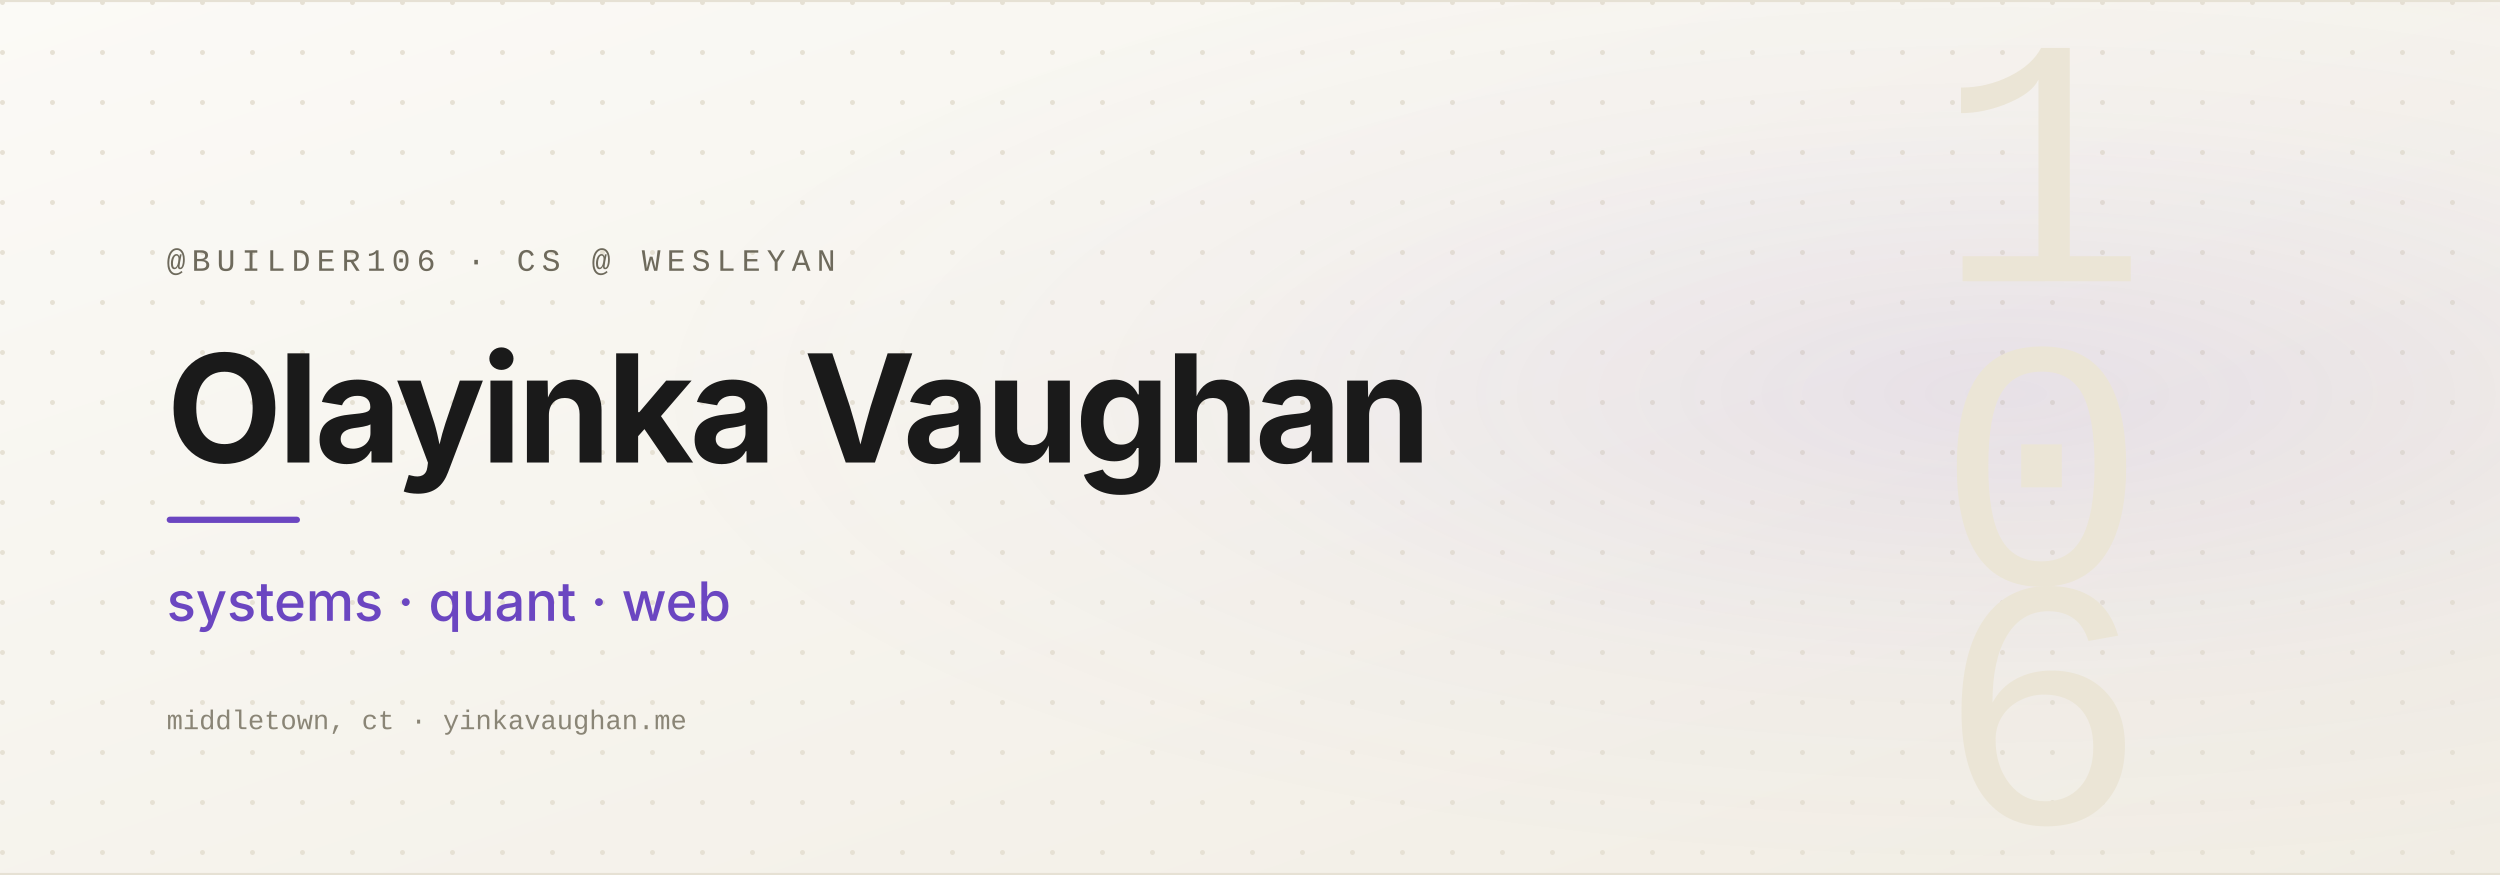
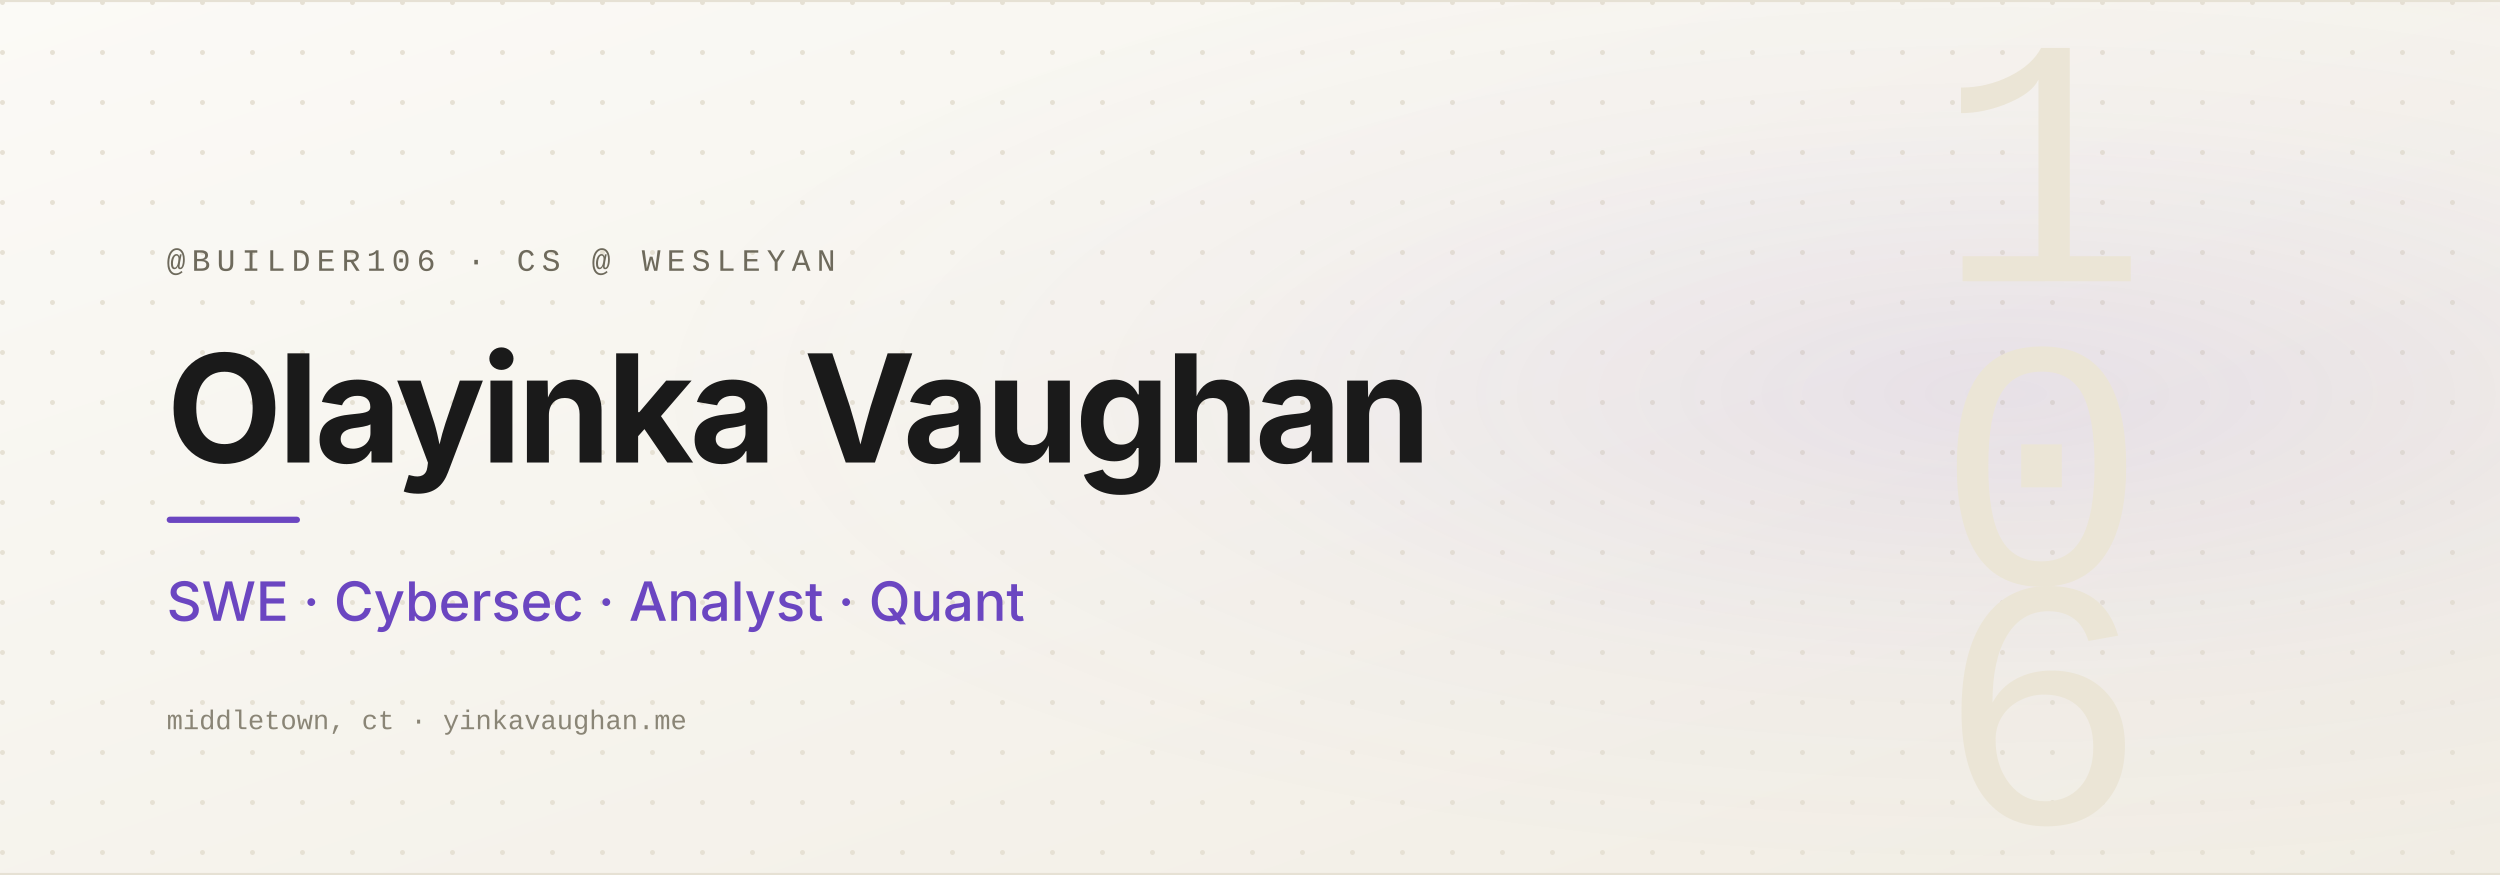
<svg xmlns="http://www.w3.org/2000/svg" width="1200" height="420" viewBox="0 0 1200 420" role="img" aria-label="Olayinka Vaughan — systems, quant, web">
  <defs>
    <linearGradient id="bg" x1="0" y1="0" x2="1" y2="1">
      <stop offset="0%" stop-color="#fbfaf6" />
      <stop offset="100%" stop-color="#f1ede4" />
    </linearGradient>
    <radialGradient id="glow" cx="0.8" cy="0.45" r="0.55">
      <stop offset="0%" stop-color="#6b46c1" stop-opacity="0.10" />
      <stop offset="60%" stop-color="#6b46c1" stop-opacity="0.02" />
      <stop offset="100%" stop-color="#6b46c1" stop-opacity="0" />
    </radialGradient>
    <pattern id="dots" x="0" y="0" width="24" height="24" patternUnits="userSpaceOnUse">
      <circle cx="1.2" cy="1.2" r="1.2" fill="#e6e1d4" />
    </pattern>
  </defs>
  <rect width="1200" height="420" fill="url(#bg)" />
  <rect width="1200" height="420" fill="url(#dots)" />
  <rect width="1200" height="420" fill="url(#glow)" />
  <line x1="0" y1="0.5" x2="1200" y2="0.5" stroke="#e6e1d4" stroke-width="1" />
  <line x1="0" y1="419.5" x2="1200" y2="419.5" stroke="#e6e1d4" stroke-width="1" />
  <g font-family="ui-monospace, SFMono-Regular, Menlo, 'Liberation Mono', monospace" font-weight="200" fill="#ebe5d6" text-anchor="middle">
    <text x="980" y="135" font-size="170">1</text>
    <text x="980" y="280" font-size="170">0</text>
    <text x="980" y="395" font-size="170">6</text>
  </g>
  <text x="80" y="130" font-family="ui-monospace, SFMono-Regular, Menlo, 'Liberation Mono', monospace" font-size="15" fill="#6e6a5c" letter-spacing="3">@BUILDER106  ·  CS @ WESLEYAN</text>
  <text x="80" y="222" font-family="-apple-system, BlinkMacSystemFont, 'Inter', 'Helvetica Neue', system-ui, sans-serif" font-size="72" font-weight="700" fill="#1a1a1a" letter-spacing="-2">Olayinka Vaughan</text>
  <rect x="80" y="248" width="64" height="3" rx="1.5" fill="#6b46c1" />
-   <text x="80" y="298" font-family="-apple-system, BlinkMacSystemFont, 'Inter', 'Helvetica Neue', system-ui, sans-serif" font-size="26" font-weight="500" fill="#6b46c1">systems · quant · web</text>
+   <text x="80" y="298" font-family="-apple-system, BlinkMacSystemFont, 'Inter', 'Helvetica Neue', system-ui, sans-serif" font-size="26" font-weight="500" fill="#6b46c1">SWE · Cybersec · Analyst · Quant</text>
  <text x="80" y="350" font-family="ui-monospace, SFMono-Regular, Menlo, 'Liberation Mono', monospace" font-size="13" fill="#8a8576">middletown, ct  ·  yinkavaughan.me</text>
</svg>
